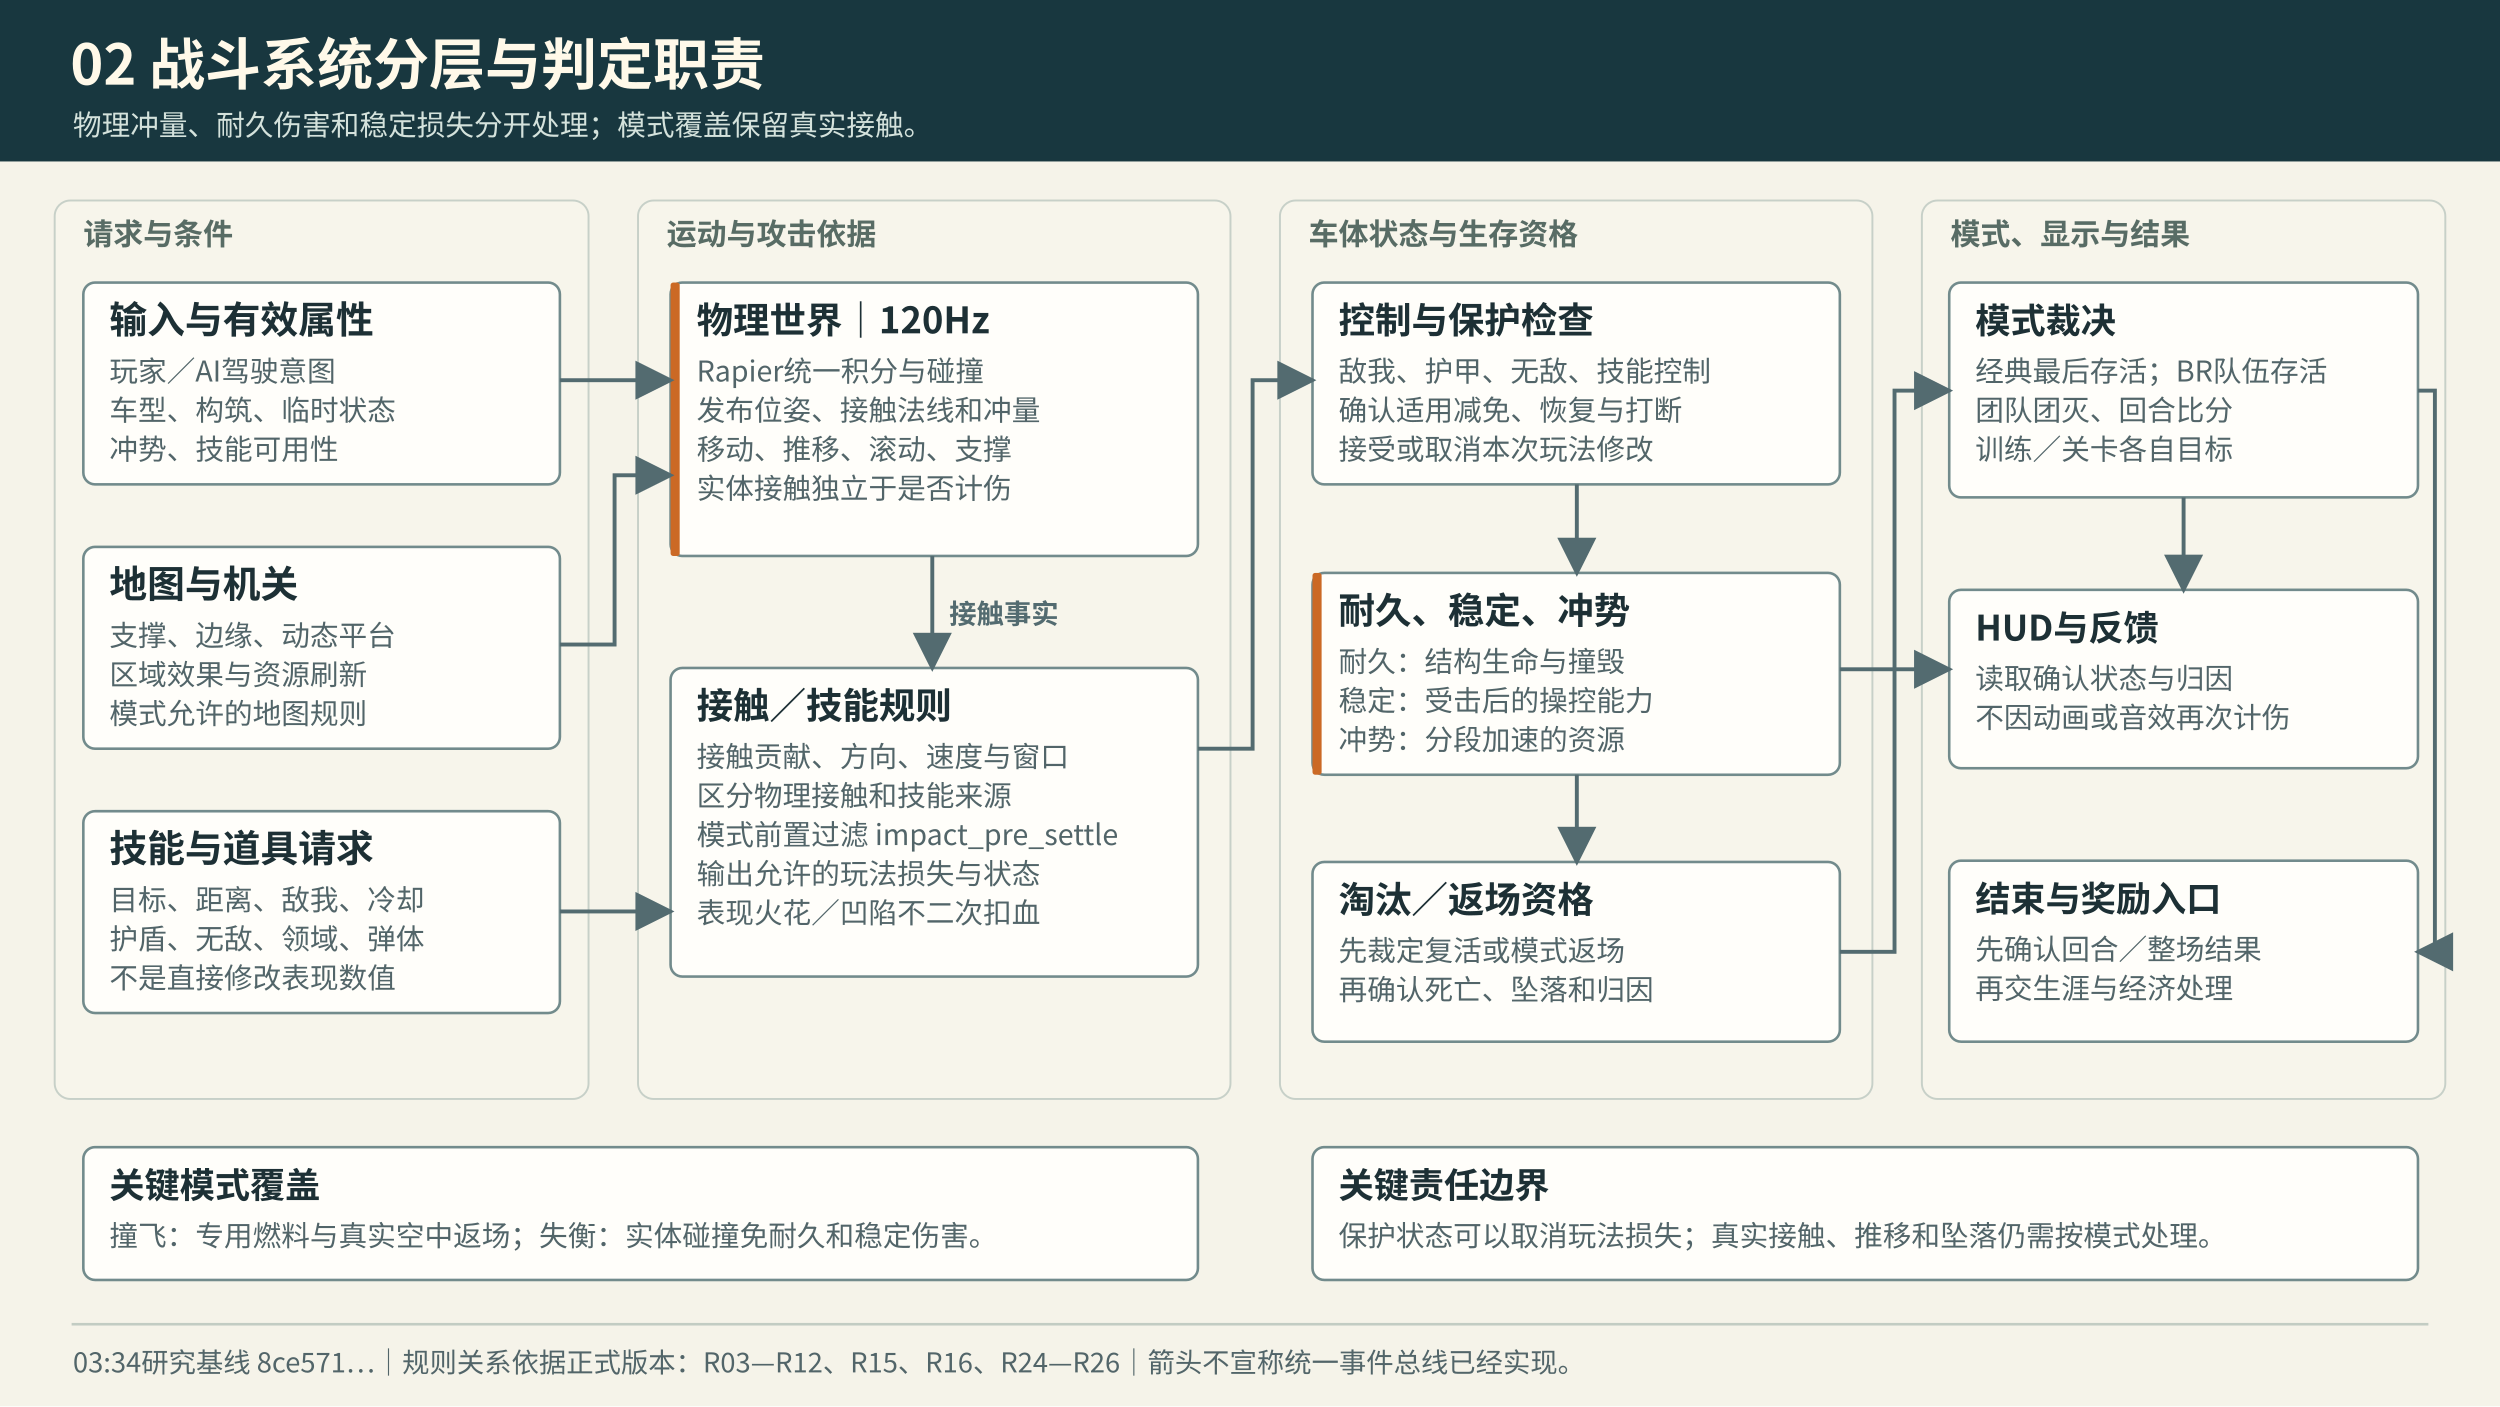
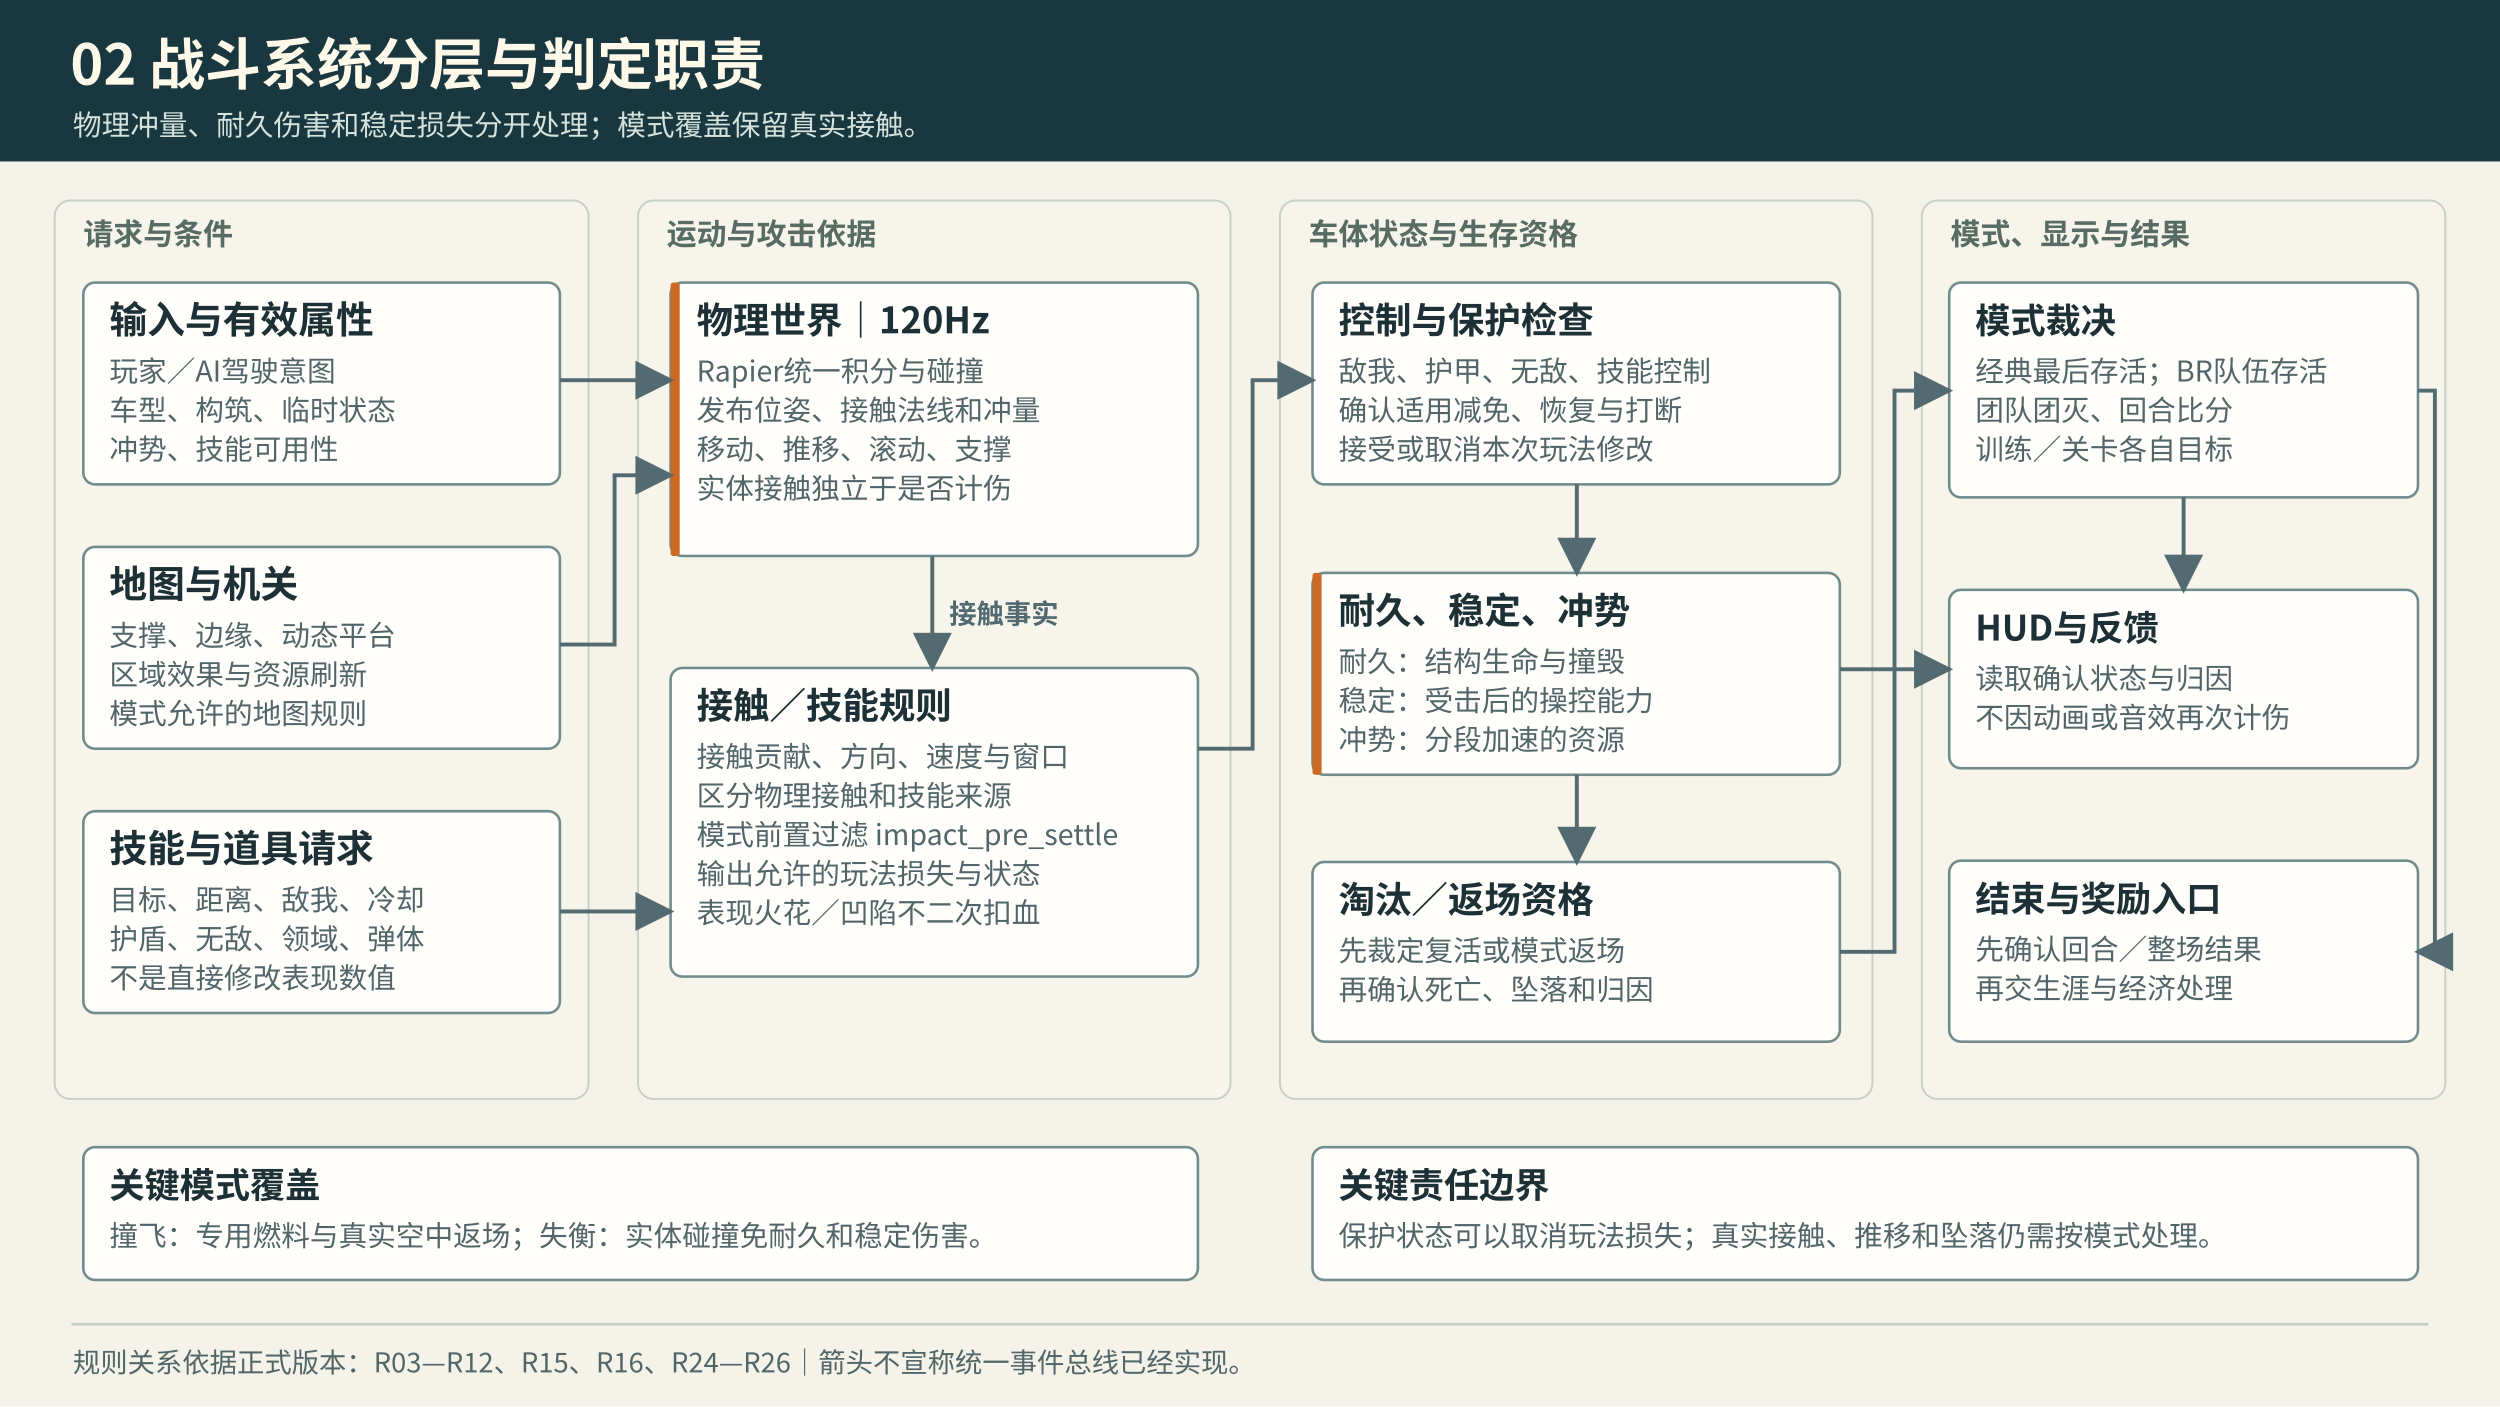
<svg xmlns="http://www.w3.org/2000/svg" width="1920" height="1080" viewBox="0 0 1920 1080" role="img" aria-labelledby="title desc">
  <defs>
    <marker id="arrow" markerWidth="11" markerHeight="11" refX="9" refY="5" orient="auto">
      <path d="M0 0 L10 5 L0 10Z" fill="#536b70" />
    </marker>
    <marker id="proposal" markerWidth="11" markerHeight="11" refX="9" refY="5" orient="auto">
      <path d="M0 0 L10 5 L0 10Z" fill="#a15b16" />
    </marker>
  </defs>
  <style>text{font-family:Microsoft YaHei, Noto Sans CJK SC, sans-serif;fill:#1d3035} .secondary{fill:#526569} .label{font-size:22px;font-weight:600} .edge{fill:none;stroke:#536b70;stroke-width:3;marker-end:url(#arrow)} .proposed{stroke:#a15b16;stroke-dasharray:10 7;marker-end:url(#proposal)} .box{fill:#fffefa;stroke:#728b8c;stroke-width:2} .proposal-box{fill:#fff4df;stroke:#ad6b29;stroke-width:2.3;stroke-dasharray:10 7} .row{fill:#e9eee9} .panel{fill:#f7f5eb;stroke:#c7d0c8;stroke-width:1.5}</style>
  <rect width="1920" height="1080" fill="#f5f3e9" />
  <rect width="1920" height="124" fill="#18373f" />
  <text x="54" y="65" style="fill:#fff9e9;font-size:43px;font-weight:700">02  战斗系统分层与判定职责</text>
  <text x="56" y="104" style="fill:#d4e2dc;font-size:22px">物理冲量、耐久伤害和稳定损失分开处理；模式覆盖保留真实接触。</text>
  <path d="M55 1017H1865" stroke="#c2ccc3" stroke-width="2" />
-   <text x="56" y="1054" font-size="21" class="secondary">03:34研究基线 8ce571…｜规则关系依据正式版本：R03—R12、R15、R16、R24—R26｜箭头不宣称统一事件总线已经实现。</text>
+   <text x="56" y="1054" font-size="21" class="secondary">规则关系依据正式版本：R03—R12、R15、R16、R24—R26｜箭头不宣称统一事件总线已经实现。</text>
  <rect x="42" y="154" width="410" height="690" rx="12" class="panel" />
  <text x="64" y="188" font-size="23" font-weight="700" style="fill:#586c65">请求与条件</text>
  <g class="architecture-node" data-x="64" data-y="217" data-width="366" data-height="155">
    <rect x="64" y="217" width="366" height="155" rx="9" class="box" />
    <text x="84" y="256" font-size="29" font-weight="700">输入与有效属性</text>
    <text x="84" y="293" font-size="22" style="fill:#526569">玩家／AI驾驶意图</text>
    <text x="84" y="323" font-size="22" style="fill:#526569">车型、构筑、临时状态</text>
    <text x="84" y="353" font-size="22" style="fill:#526569">冲势、技能可用性</text>
  </g>
  <g class="architecture-node" data-x="64" data-y="420" data-width="366" data-height="155">
    <rect x="64" y="420" width="366" height="155" rx="9" class="box" />
    <text x="84" y="459" font-size="29" font-weight="700">地图与机关</text>
    <text x="84" y="496" font-size="22" style="fill:#526569">支撑、边缘、动态平台</text>
    <text x="84" y="526" font-size="22" style="fill:#526569">区域效果与资源刷新</text>
    <text x="84" y="556" font-size="22" style="fill:#526569">模式允许的地图规则</text>
  </g>
  <g class="architecture-node" data-x="64" data-y="623" data-width="366" data-height="155">
    <rect x="64" y="623" width="366" height="155" rx="9" class="box" />
    <text x="84" y="662" font-size="29" font-weight="700">技能与道具请求</text>
    <text x="84" y="699" font-size="22" style="fill:#526569">目标、距离、敌我、冷却</text>
    <text x="84" y="729" font-size="22" style="fill:#526569">护盾、无敌、领域、弹体</text>
    <text x="84" y="759" font-size="22" style="fill:#526569">不是直接修改表现数值</text>
  </g>
  <rect x="490" y="154" width="455" height="690" rx="12" class="panel" />
  <text x="512" y="188" font-size="23" font-weight="700" style="fill:#586c65">运动与攻击依据</text>
  <g class="architecture-node" data-x="515" data-y="217" data-width="405" data-height="210">
    <rect x="515" y="217" width="405" height="210" rx="9" class="box" />
    <rect x="515" y="217" width="7" height="210" rx="2" fill="#cb6925" />
    <text x="535" y="256" font-size="28" font-weight="700">物理世界｜120Hz</text>
    <text x="535" y="293" font-size="22" style="fill:#526569">Rapier统一积分与碰撞</text>
    <text x="535" y="323" font-size="22" style="fill:#526569">发布位姿、接触法线和冲量</text>
    <text x="535" y="353" font-size="22" style="fill:#526569">移动、推移、滚动、支撑</text>
    <text x="535" y="383" font-size="22" style="fill:#526569">实体接触独立于是否计伤</text>
  </g>
  <g class="architecture-node" data-x="515" data-y="513" data-width="405" data-height="237">
    <rect x="515" y="513" width="405" height="237" rx="9" class="box" />
    <text x="535" y="552" font-size="28" font-weight="700">接触／技能规则</text>
    <text x="535" y="589" font-size="22" style="fill:#526569">接触贡献、方向、速度与窗口</text>
    <text x="535" y="619" font-size="22" style="fill:#526569">区分物理接触和技能来源</text>
    <text x="535" y="649" font-size="22" style="fill:#526569">模式前置过滤 impact_pre_settle</text>
    <text x="535" y="679" font-size="22" style="fill:#526569">输出允许的玩法损失与状态</text>
    <text x="535" y="709" font-size="22" style="fill:#526569">表现火花／凹陷不二次扣血</text>
  </g>
  <rect x="983" y="154" width="455" height="690" rx="12" class="panel" />
  <text x="1005" y="188" font-size="23" font-weight="700" style="fill:#586c65">车体状态与生存资格</text>
  <g class="architecture-node" data-x="1008" data-y="217" data-width="405" data-height="155">
    <rect x="1008" y="217" width="405" height="155" rx="9" class="box" />
    <text x="1028" y="256" font-size="28" font-weight="700">控制与保护检查</text>
    <text x="1028" y="293" font-size="22" style="fill:#526569">敌我、护甲、无敌、技能控制</text>
    <text x="1028" y="323" font-size="22" style="fill:#526569">确认适用减免、恢复与打断</text>
    <text x="1028" y="353" font-size="22" style="fill:#526569">接受或取消本次玩法修改</text>
  </g>
  <g class="architecture-node" data-x="1008" data-y="440" data-width="405" data-height="155">
    <rect x="1008" y="440" width="405" height="155" rx="9" class="box" />
    <rect x="1008" y="440" width="7" height="155" rx="2" fill="#cb6925" />
    <text x="1028" y="479" font-size="28" font-weight="700">耐久、稳定、冲势</text>
    <text x="1028" y="516" font-size="22" style="fill:#526569">耐久：结构生命与撞毁</text>
    <text x="1028" y="546" font-size="22" style="fill:#526569">稳定：受击后的操控能力</text>
    <text x="1028" y="576" font-size="22" style="fill:#526569">冲势：分段加速的资源</text>
  </g>
  <g class="architecture-node" data-x="1008" data-y="662" data-width="405" data-height="138">
    <rect x="1008" y="662" width="405" height="138" rx="9" class="box" />
    <text x="1028" y="701" font-size="28" font-weight="700">淘汰／返场资格</text>
    <text x="1028" y="738" font-size="22" style="fill:#526569">先裁定复活或模式返场</text>
    <text x="1028" y="768" font-size="22" style="fill:#526569">再确认死亡、坠落和归因</text>
  </g>
  <rect x="1476" y="154" width="402" height="690" rx="12" class="panel" />
  <text x="1498" y="188" font-size="23" font-weight="700" style="fill:#586c65">模式、显示与结果</text>
  <g class="architecture-node" data-x="1497" data-y="217" data-width="360" data-height="165">
    <rect x="1497" y="217" width="360" height="165" rx="9" class="box" />
    <text x="1517" y="256" font-size="27" font-weight="700">模式裁决</text>
    <text x="1517" y="293" font-size="22" style="fill:#526569">经典最后存活；BR队伍存活</text>
    <text x="1517" y="323" font-size="22" style="fill:#526569">团队团灭、回合比分</text>
    <text x="1517" y="353" font-size="22" style="fill:#526569">训练／关卡各自目标</text>
  </g>
  <g class="architecture-node" data-x="1497" data-y="453" data-width="360" data-height="137">
    <rect x="1497" y="453" width="360" height="137" rx="9" class="box" />
    <text x="1517" y="492" font-size="27" font-weight="700">HUD与反馈</text>
    <text x="1517" y="529" font-size="22" style="fill:#526569">读取确认状态与归因</text>
    <text x="1517" y="559" font-size="22" style="fill:#526569">不因动画或音效再次计伤</text>
  </g>
  <g class="architecture-node" data-x="1497" data-y="661" data-width="360" data-height="139">
    <rect x="1497" y="661" width="360" height="139" rx="9" class="box" />
    <text x="1517" y="700" font-size="27" font-weight="700">结束与奖励入口</text>
    <text x="1517" y="737" font-size="22" style="fill:#526569">先确认回合／整场结果</text>
    <text x="1517" y="767" font-size="22" style="fill:#526569">再交生涯与经济处理</text>
  </g>
  <path d="M430,292 L515,292" class="edge" />
  <path d="M430,495 L472,495 L472,365 L515,365" class="edge" />
  <path d="M430,700 L515,700" class="edge" />
  <path d="M716,427 L716,513" class="edge" />
  <text x="729" y="479" font-size="21" font-weight="600" style="fill:#536b70">接触事实</text>
  <path d="M920,575 L962,575 L962,292 L1008,292" class="edge" />
  <path d="M1211,372 L1211,440" class="edge" />
  <path d="M1211,595 L1211,662" class="edge" />
  <path d="M1413,731 L1455,731 L1455,300 L1497,300" class="edge" />
  <path d="M1413,514 L1497,514" class="edge" />
  <path d="M1677,382 L1677,453" class="edge" />
  <path d="M1857,300 L1870,300 L1870,731 L1857,731" class="edge" />
  <g class="architecture-node" data-x="64" data-y="881" data-width="856" data-height="102">
    <rect x="64" y="881" width="856" height="102" rx="9" class="box" />
    <text x="84" y="920" font-size="27" font-weight="700">关键模式覆盖</text>
    <text x="84" y="957" font-size="22" style="fill:#526569">撞飞：专用燃料与真实空中返场；失衡：实体碰撞免耐久和稳定伤害。</text>
  </g>
  <g class="architecture-node" data-x="1008" data-y="881" data-width="849" data-height="102">
    <rect x="1008" y="881" width="849" height="102" rx="9" class="box" />
    <text x="1028" y="920" font-size="27" font-weight="700">关键责任边界</text>
    <text x="1028" y="957" font-size="22" style="fill:#526569">保护状态可以取消玩法损失；真实接触、推移和坠落仍需按模式处理。</text>
  </g>
</svg>
